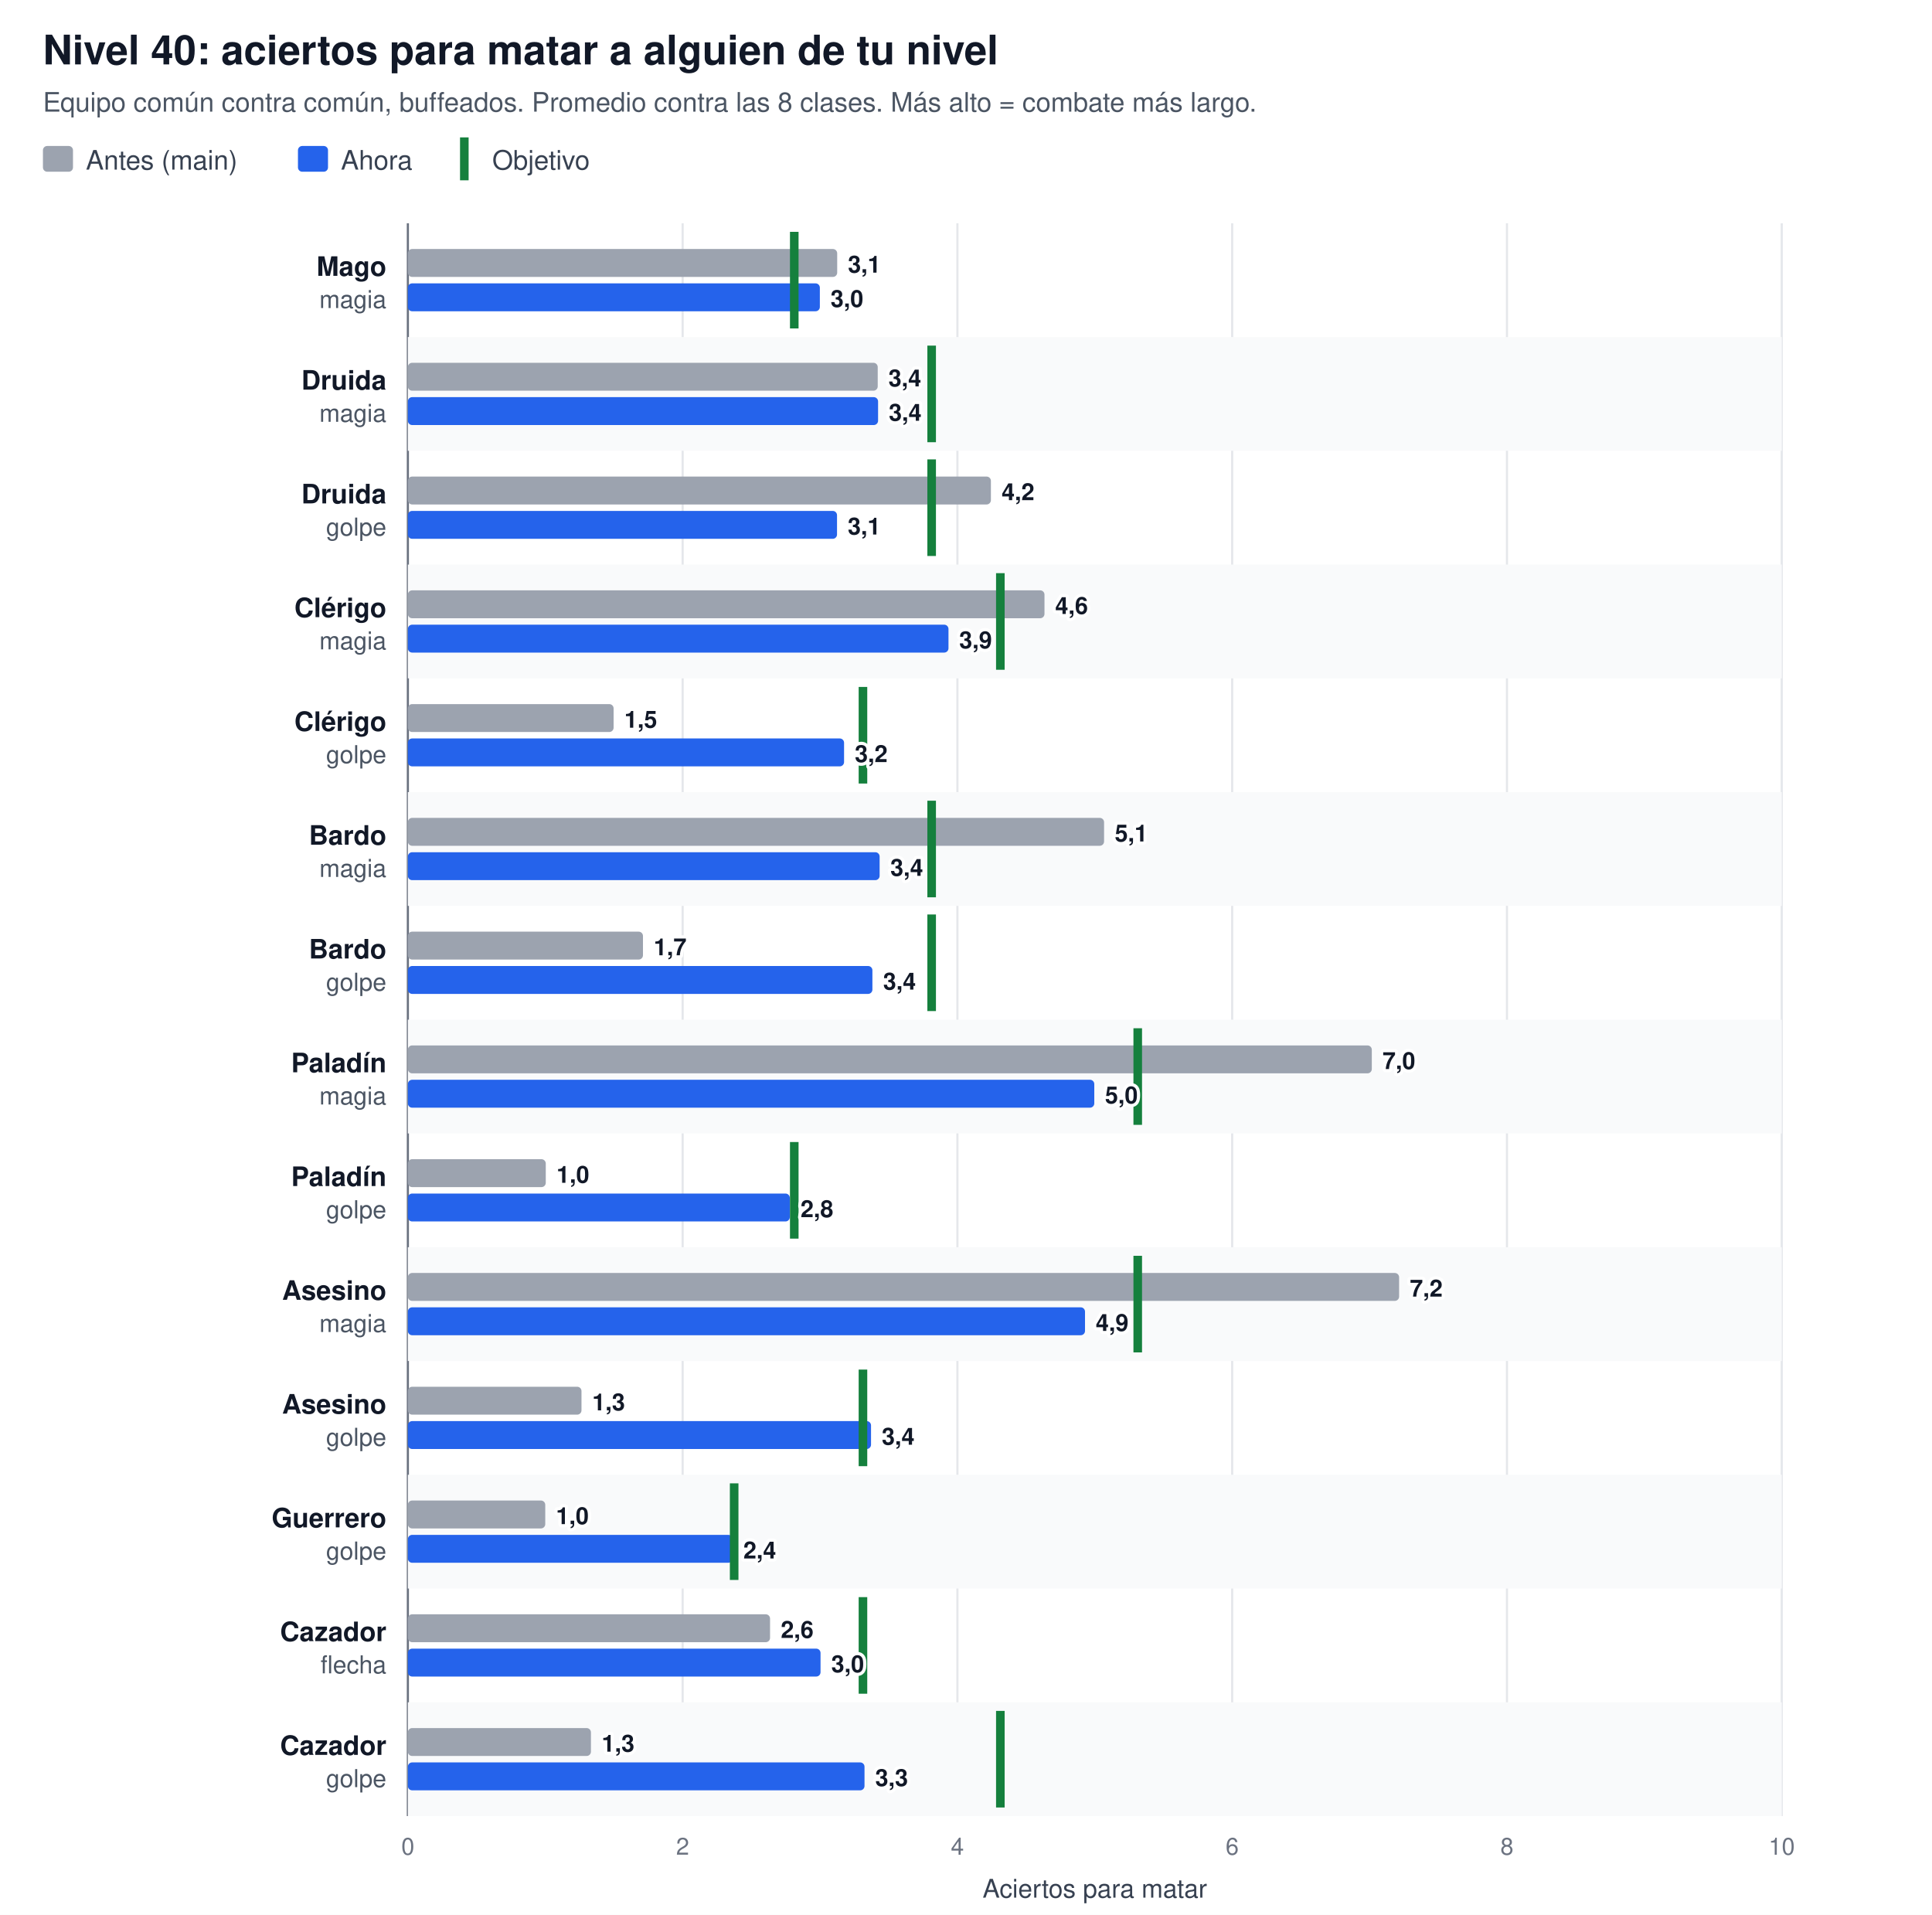
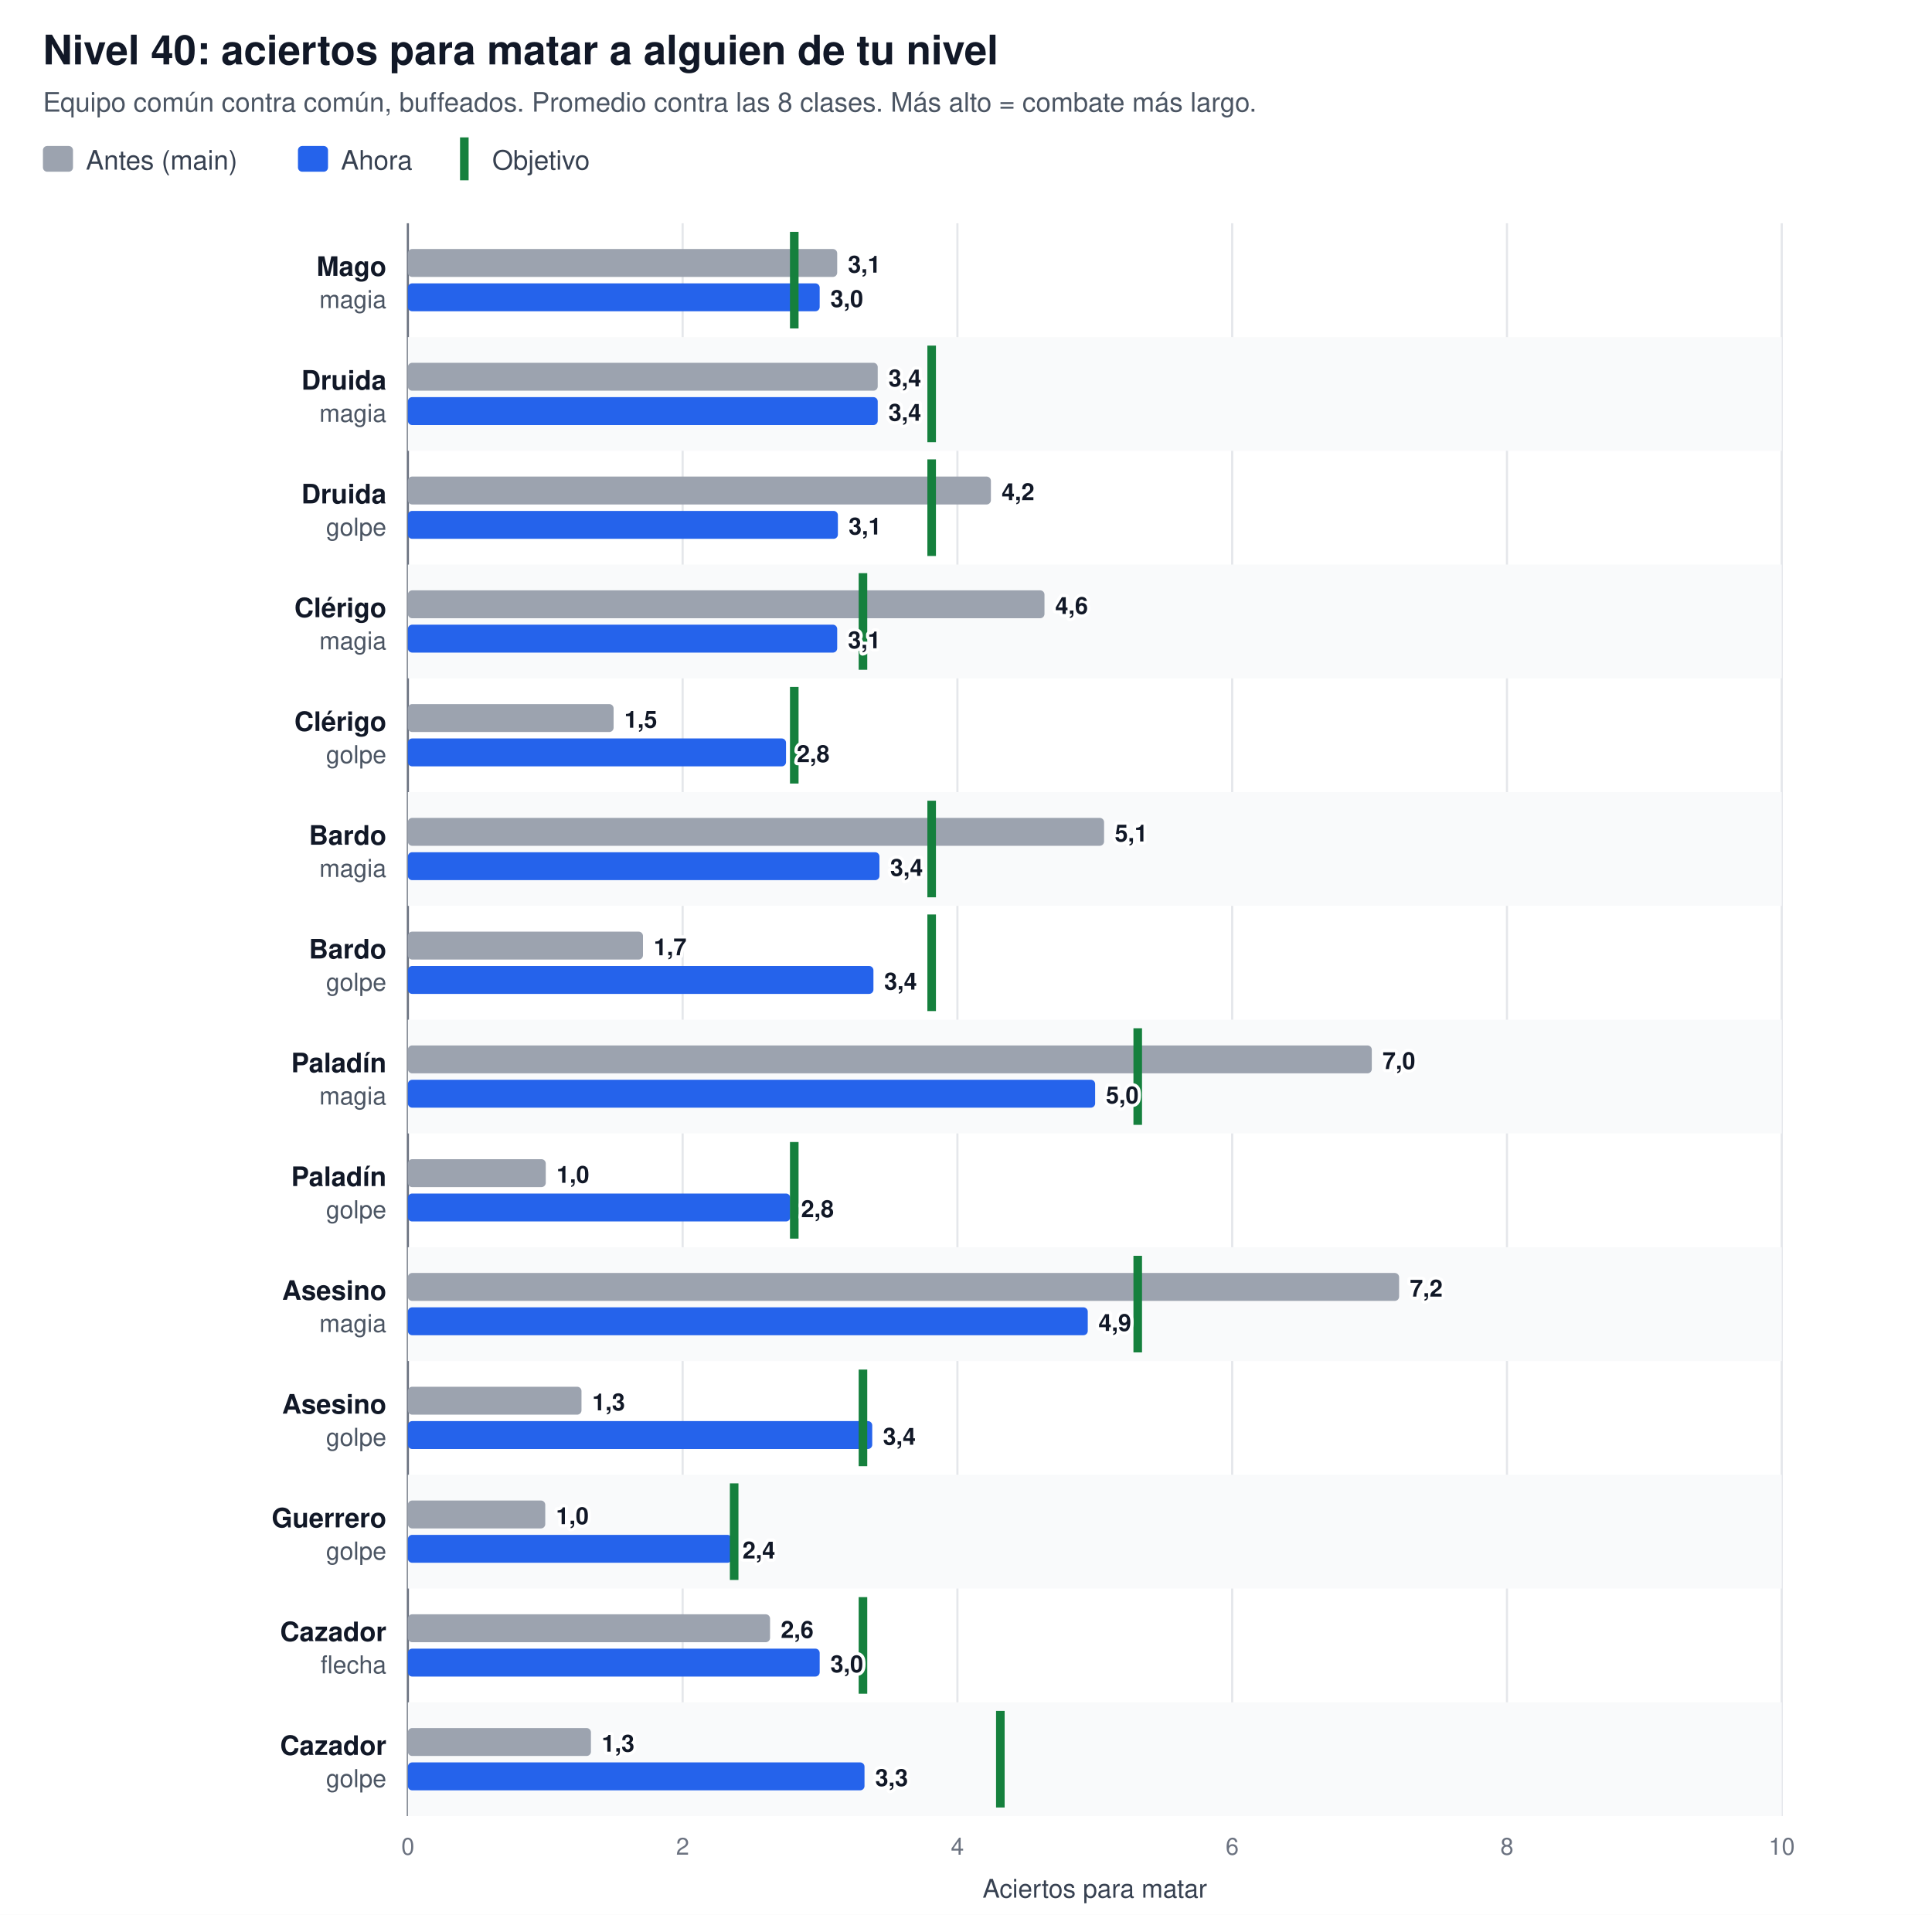
<svg xmlns="http://www.w3.org/2000/svg" width="900" height="892" viewBox="0 0 900 892" font-family="Helvetica, Arial, sans-serif">
  <rect width="100%" height="100%" fill="#ffffff" />
  <text x="20" y="30" font-size="19" font-weight="700" fill="#111827">Nivel 40: aciertos para matar a alguien de tu nivel</text>
  <text x="20" y="52" font-size="12.5" fill="#4b5563">Equipo común contra común, buffeados. Promedio contra las 8 clases. Más alto = combate más largo.</text>
  <rect x="20" y="68" width="14" height="12" fill="#9ca3af" rx="2" />
  <text x="40" y="79" font-size="12.5" fill="#374151">Antes (main)</text>
  <rect x="138.8" y="68" width="14" height="12" fill="#2563eb" rx="2" />
  <text x="158.8" y="79" font-size="12.5" fill="#374151">Ahora</text>
  <rect x="214.3" y="64" width="4" height="20" fill="#15803d" />
  <text x="229.3" y="79" font-size="12.5" fill="#374151">Objetivo</text>
  <line x1="190" y1="104" x2="190" y2="846" stroke="#6b7280" stroke-width="1" />
  <text x="190" y="864" font-size="11" text-anchor="middle" fill="#6b7280">0</text>
  <line x1="318" y1="104" x2="318" y2="846" stroke="#e5e7eb" stroke-width="1" />
  <text x="318" y="864" font-size="11" text-anchor="middle" fill="#6b7280">2</text>
  <line x1="446" y1="104" x2="446" y2="846" stroke="#e5e7eb" stroke-width="1" />
  <text x="446" y="864" font-size="11" text-anchor="middle" fill="#6b7280">4</text>
  <line x1="574" y1="104" x2="574" y2="846" stroke="#e5e7eb" stroke-width="1" />
  <text x="574" y="864" font-size="11" text-anchor="middle" fill="#6b7280">6</text>
  <line x1="702" y1="104" x2="702" y2="846" stroke="#e5e7eb" stroke-width="1" />
  <text x="702" y="864" font-size="11" text-anchor="middle" fill="#6b7280">8</text>
  <line x1="830" y1="104" x2="830" y2="846" stroke="#e5e7eb" stroke-width="1" />
  <text x="830" y="864" font-size="11" text-anchor="middle" fill="#6b7280">10</text>
  <text x="510" y="884" font-size="12" text-anchor="middle" fill="#374151">Aciertos para matar</text>
  <text x="180" y="128.5" font-size="12.5" font-weight="600" text-anchor="end" fill="#111827">Mago</text>
  <text x="180" y="143.5" font-size="11.5" text-anchor="end" fill="#4b5563">magia</text>
  <rect x="190" y="116" width="200" height="13" fill="#9ca3af" rx="2" />
-   <rect x="190" y="132" width="191.92" height="13" fill="#2563eb" rx="2" />
+   <rect x="190" y="132" width="191.84" height="13" fill="#2563eb" rx="2" />
  <rect x="368" y="108" width="4" height="45" fill="#15803d" />
  <text x="395" y="127" font-size="11" font-weight="600" fill="#111827" paint-order="stroke" stroke="#ffffff" stroke-width="3" stroke-linejoin="round">3,1</text>
-   <text x="386.92" y="143" font-size="11" font-weight="600" fill="#111827" paint-order="stroke" stroke="#ffffff" stroke-width="3" stroke-linejoin="round">3,0</text>
+   <text x="386.84" y="143" font-size="11" font-weight="600" fill="#111827" paint-order="stroke" stroke="#ffffff" stroke-width="3" stroke-linejoin="round">3,0</text>
  <rect x="190" y="157" width="640" height="53" fill="#f9fafb" />
  <text x="180" y="181.5" font-size="12.5" font-weight="600" text-anchor="end" fill="#111827">Druida</text>
  <text x="180" y="196.5" font-size="11.5" text-anchor="end" fill="#4b5563">magia</text>
  <rect x="190" y="169" width="218.88" height="13" fill="#9ca3af" rx="2" />
-   <rect x="190" y="185" width="219.04" height="13" fill="#2563eb" rx="2" />
+   <rect x="190" y="185" width="218.88" height="13" fill="#2563eb" rx="2" />
  <rect x="432" y="161" width="4" height="45" fill="#15803d" />
  <text x="413.88" y="180" font-size="11" font-weight="600" fill="#111827" paint-order="stroke" stroke="#ffffff" stroke-width="3" stroke-linejoin="round">3,4</text>
-   <text x="414.04" y="196" font-size="11" font-weight="600" fill="#111827" paint-order="stroke" stroke="#ffffff" stroke-width="3" stroke-linejoin="round">3,4</text>
+   <text x="413.88" y="196" font-size="11" font-weight="600" fill="#111827" paint-order="stroke" stroke="#ffffff" stroke-width="3" stroke-linejoin="round">3,4</text>
  <text x="180" y="234.5" font-size="12.5" font-weight="600" text-anchor="end" fill="#111827">Druida</text>
  <text x="180" y="249.5" font-size="11.5" text-anchor="end" fill="#4b5563">golpe</text>
  <rect x="190" y="222" width="271.6" height="13" fill="#9ca3af" rx="2" />
-   <rect x="190" y="238" width="199.92" height="13" fill="#2563eb" rx="2" />
+   <rect x="190" y="238" width="200.32" height="13" fill="#2563eb" rx="2" />
  <rect x="432" y="214" width="4" height="45" fill="#15803d" />
  <text x="466.6" y="233" font-size="11" font-weight="600" fill="#111827" paint-order="stroke" stroke="#ffffff" stroke-width="3" stroke-linejoin="round">4,2</text>
-   <text x="394.92" y="249" font-size="11" font-weight="600" fill="#111827" paint-order="stroke" stroke="#ffffff" stroke-width="3" stroke-linejoin="round">3,1</text>
+   <text x="395.32" y="249" font-size="11" font-weight="600" fill="#111827" paint-order="stroke" stroke="#ffffff" stroke-width="3" stroke-linejoin="round">3,1</text>
  <rect x="190" y="263" width="640" height="53" fill="#f9fafb" />
  <text x="180" y="287.5" font-size="12.5" font-weight="600" text-anchor="end" fill="#111827">Clérigo</text>
  <text x="180" y="302.5" font-size="11.5" text-anchor="end" fill="#4b5563">magia</text>
  <rect x="190" y="275" width="296.56" height="13" fill="#9ca3af" rx="2" />
-   <rect x="190" y="291" width="251.84" height="13" fill="#2563eb" rx="2" />
-   <rect x="464" y="267" width="4" height="45" fill="#15803d" />
+   <rect x="190" y="291" width="200" height="13" fill="#2563eb" rx="2" />
+   <rect x="400" y="267" width="4" height="45" fill="#15803d" />
  <text x="491.56" y="286" font-size="11" font-weight="600" fill="#111827" paint-order="stroke" stroke="#ffffff" stroke-width="3" stroke-linejoin="round">4,6</text>
-   <text x="446.84" y="302" font-size="11" font-weight="600" fill="#111827" paint-order="stroke" stroke="#ffffff" stroke-width="3" stroke-linejoin="round">3,9</text>
+   <text x="395" y="302" font-size="11" font-weight="600" fill="#111827" paint-order="stroke" stroke="#ffffff" stroke-width="3" stroke-linejoin="round">3,1</text>
  <text x="180" y="340.5" font-size="12.5" font-weight="600" text-anchor="end" fill="#111827">Clérigo</text>
  <text x="180" y="355.5" font-size="11.5" text-anchor="end" fill="#4b5563">golpe</text>
  <rect x="190" y="328" width="95.84" height="13" fill="#9ca3af" rx="2" />
-   <rect x="190" y="344" width="203.2" height="13" fill="#2563eb" rx="2" />
-   <rect x="400" y="320" width="4" height="45" fill="#15803d" />
+   <rect x="190" y="344" width="176.16" height="13" fill="#2563eb" rx="2" />
+   <rect x="368" y="320" width="4" height="45" fill="#15803d" />
  <text x="290.84" y="339" font-size="11" font-weight="600" fill="#111827" paint-order="stroke" stroke="#ffffff" stroke-width="3" stroke-linejoin="round">1,5</text>
-   <text x="398.2" y="355" font-size="11" font-weight="600" fill="#111827" paint-order="stroke" stroke="#ffffff" stroke-width="3" stroke-linejoin="round">3,2</text>
+   <text x="371.16" y="355" font-size="11" font-weight="600" fill="#111827" paint-order="stroke" stroke="#ffffff" stroke-width="3" stroke-linejoin="round">2,8</text>
  <rect x="190" y="369" width="640" height="53" fill="#f9fafb" />
  <text x="180" y="393.5" font-size="12.5" font-weight="600" text-anchor="end" fill="#111827">Bardo</text>
  <text x="180" y="408.5" font-size="11.5" text-anchor="end" fill="#4b5563">magia</text>
  <rect x="190" y="381" width="324.32" height="13" fill="#9ca3af" rx="2" />
-   <rect x="190" y="397" width="219.76" height="13" fill="#2563eb" rx="2" />
+   <rect x="190" y="397" width="219.68" height="13" fill="#2563eb" rx="2" />
  <rect x="432" y="373" width="4" height="45" fill="#15803d" />
  <text x="519.32" y="392" font-size="11" font-weight="600" fill="#111827" paint-order="stroke" stroke="#ffffff" stroke-width="3" stroke-linejoin="round">5,1</text>
-   <text x="414.76" y="408" font-size="11" font-weight="600" fill="#111827" paint-order="stroke" stroke="#ffffff" stroke-width="3" stroke-linejoin="round">3,4</text>
+   <text x="414.68" y="408" font-size="11" font-weight="600" fill="#111827" paint-order="stroke" stroke="#ffffff" stroke-width="3" stroke-linejoin="round">3,4</text>
  <text x="180" y="446.5" font-size="12.5" font-weight="600" text-anchor="end" fill="#111827">Bardo</text>
  <text x="180" y="461.5" font-size="11.5" text-anchor="end" fill="#4b5563">golpe</text>
  <rect x="190" y="434" width="109.52" height="13" fill="#9ca3af" rx="2" />
-   <rect x="190" y="450" width="216.4" height="13" fill="#2563eb" rx="2" />
+   <rect x="190" y="450" width="216.88" height="13" fill="#2563eb" rx="2" />
  <rect x="432" y="426" width="4" height="45" fill="#15803d" />
  <text x="304.52" y="445" font-size="11" font-weight="600" fill="#111827" paint-order="stroke" stroke="#ffffff" stroke-width="3" stroke-linejoin="round">1,7</text>
-   <text x="411.4" y="461" font-size="11" font-weight="600" fill="#111827" paint-order="stroke" stroke="#ffffff" stroke-width="3" stroke-linejoin="round">3,4</text>
+   <text x="411.88" y="461" font-size="11" font-weight="600" fill="#111827" paint-order="stroke" stroke="#ffffff" stroke-width="3" stroke-linejoin="round">3,4</text>
  <rect x="190" y="475" width="640" height="53" fill="#f9fafb" />
  <text x="180" y="499.5" font-size="12.5" font-weight="600" text-anchor="end" fill="#111827">Paladín</text>
  <text x="180" y="514.5" font-size="11.5" text-anchor="end" fill="#4b5563">magia</text>
  <rect x="190" y="487" width="449.04" height="13" fill="#9ca3af" rx="2" />
-   <rect x="190" y="503" width="319.76" height="13" fill="#2563eb" rx="2" />
+   <rect x="190" y="503" width="320.16" height="13" fill="#2563eb" rx="2" />
  <rect x="528" y="479" width="4" height="45" fill="#15803d" />
  <text x="644.04" y="498" font-size="11" font-weight="600" fill="#111827" paint-order="stroke" stroke="#ffffff" stroke-width="3" stroke-linejoin="round">7,0</text>
-   <text x="514.76" y="514" font-size="11" font-weight="600" fill="#111827" paint-order="stroke" stroke="#ffffff" stroke-width="3" stroke-linejoin="round">5,0</text>
+   <text x="515.16" y="514" font-size="11" font-weight="600" fill="#111827" paint-order="stroke" stroke="#ffffff" stroke-width="3" stroke-linejoin="round">5,0</text>
  <text x="180" y="552.5" font-size="12.5" font-weight="600" text-anchor="end" fill="#111827">Paladín</text>
  <text x="180" y="567.5" font-size="11.5" text-anchor="end" fill="#4b5563">golpe</text>
  <rect x="190" y="540" width="64.24" height="13" fill="#9ca3af" rx="2" />
-   <rect x="190" y="556" width="177.92" height="13" fill="#2563eb" rx="2" />
+   <rect x="190" y="556" width="178.16" height="13" fill="#2563eb" rx="2" />
  <rect x="368" y="532" width="4" height="45" fill="#15803d" />
  <text x="259.24" y="551" font-size="11" font-weight="600" fill="#111827" paint-order="stroke" stroke="#ffffff" stroke-width="3" stroke-linejoin="round">1,0</text>
-   <text x="372.92" y="567" font-size="11" font-weight="600" fill="#111827" paint-order="stroke" stroke="#ffffff" stroke-width="3" stroke-linejoin="round">2,8</text>
+   <text x="373.16" y="567" font-size="11" font-weight="600" fill="#111827" paint-order="stroke" stroke="#ffffff" stroke-width="3" stroke-linejoin="round">2,8</text>
  <rect x="190" y="581" width="640" height="53" fill="#f9fafb" />
  <text x="180" y="605.5" font-size="12.5" font-weight="600" text-anchor="end" fill="#111827">Asesino</text>
  <text x="180" y="620.5" font-size="11.5" text-anchor="end" fill="#4b5563">magia</text>
  <rect x="190" y="593" width="461.76" height="13" fill="#9ca3af" rx="2" />
-   <rect x="190" y="609" width="315.44" height="13" fill="#2563eb" rx="2" />
+   <rect x="190" y="609" width="316.72" height="13" fill="#2563eb" rx="2" />
  <rect x="528" y="585" width="4" height="45" fill="#15803d" />
  <text x="656.76" y="604" font-size="11" font-weight="600" fill="#111827" paint-order="stroke" stroke="#ffffff" stroke-width="3" stroke-linejoin="round">7,2</text>
-   <text x="510.44" y="620" font-size="11" font-weight="600" fill="#111827" paint-order="stroke" stroke="#ffffff" stroke-width="3" stroke-linejoin="round">4,9</text>
+   <text x="511.72" y="620" font-size="11" font-weight="600" fill="#111827" paint-order="stroke" stroke="#ffffff" stroke-width="3" stroke-linejoin="round">4,9</text>
  <text x="180" y="658.5" font-size="12.5" font-weight="600" text-anchor="end" fill="#111827">Asesino</text>
  <text x="180" y="673.5" font-size="11.5" text-anchor="end" fill="#4b5563">golpe</text>
  <rect x="190" y="646" width="80.88" height="13" fill="#9ca3af" rx="2" />
-   <rect x="190" y="662" width="215.76" height="13" fill="#2563eb" rx="2" />
+   <rect x="190" y="662" width="216.32" height="13" fill="#2563eb" rx="2" />
  <rect x="400" y="638" width="4" height="45" fill="#15803d" />
  <text x="275.88" y="657" font-size="11" font-weight="600" fill="#111827" paint-order="stroke" stroke="#ffffff" stroke-width="3" stroke-linejoin="round">1,3</text>
-   <text x="410.76" y="673" font-size="11" font-weight="600" fill="#111827" paint-order="stroke" stroke="#ffffff" stroke-width="3" stroke-linejoin="round">3,4</text>
+   <text x="411.32" y="673" font-size="11" font-weight="600" fill="#111827" paint-order="stroke" stroke="#ffffff" stroke-width="3" stroke-linejoin="round">3,4</text>
  <rect x="190" y="687" width="640" height="53" fill="#f9fafb" />
  <text x="180" y="711.5" font-size="12.5" font-weight="600" text-anchor="end" fill="#111827">Guerrero</text>
  <text x="180" y="726.5" font-size="11.5" text-anchor="end" fill="#4b5563">golpe</text>
  <rect x="190" y="699" width="64" height="13" fill="#9ca3af" rx="2" />
-   <rect x="190" y="715" width="151.28" height="13" fill="#2563eb" rx="2" />
+   <rect x="190" y="715" width="150.88" height="13" fill="#2563eb" rx="2" />
  <rect x="340" y="691" width="4" height="45" fill="#15803d" />
  <text x="259" y="710" font-size="11" font-weight="600" fill="#111827" paint-order="stroke" stroke="#ffffff" stroke-width="3" stroke-linejoin="round">1,0</text>
-   <text x="346.28" y="726" font-size="11" font-weight="600" fill="#111827" paint-order="stroke" stroke="#ffffff" stroke-width="3" stroke-linejoin="round">2,4</text>
+   <text x="345.88" y="726" font-size="11" font-weight="600" fill="#111827" paint-order="stroke" stroke="#ffffff" stroke-width="3" stroke-linejoin="round">2,4</text>
  <text x="180" y="764.5" font-size="12.5" font-weight="600" text-anchor="end" fill="#111827">Cazador</text>
  <text x="180" y="779.5" font-size="11.5" text-anchor="end" fill="#4b5563">flecha</text>
  <rect x="190" y="752" width="168.72" height="13" fill="#9ca3af" rx="2" />
-   <rect x="190" y="768" width="192.24" height="13" fill="#2563eb" rx="2" />
+   <rect x="190" y="768" width="191.84" height="13" fill="#2563eb" rx="2" />
  <rect x="400" y="744" width="4" height="45" fill="#15803d" />
  <text x="363.72" y="763" font-size="11" font-weight="600" fill="#111827" paint-order="stroke" stroke="#ffffff" stroke-width="3" stroke-linejoin="round">2,6</text>
-   <text x="387.24" y="779" font-size="11" font-weight="600" fill="#111827" paint-order="stroke" stroke="#ffffff" stroke-width="3" stroke-linejoin="round">3,0</text>
+   <text x="386.84" y="779" font-size="11" font-weight="600" fill="#111827" paint-order="stroke" stroke="#ffffff" stroke-width="3" stroke-linejoin="round">3,0</text>
  <rect x="190" y="793" width="640" height="53" fill="#f9fafb" />
  <text x="180" y="817.5" font-size="12.5" font-weight="600" text-anchor="end" fill="#111827">Cazador</text>
  <text x="180" y="832.5" font-size="11.5" text-anchor="end" fill="#4b5563">golpe</text>
  <rect x="190" y="805" width="85.28" height="13" fill="#9ca3af" rx="2" />
  <rect x="190" y="821" width="212.72" height="13" fill="#2563eb" rx="2" />
  <rect x="464" y="797" width="4" height="45" fill="#15803d" />
  <text x="280.28" y="816" font-size="11" font-weight="600" fill="#111827" paint-order="stroke" stroke="#ffffff" stroke-width="3" stroke-linejoin="round">1,3</text>
  <text x="407.72" y="832" font-size="11" font-weight="600" fill="#111827" paint-order="stroke" stroke="#ffffff" stroke-width="3" stroke-linejoin="round">3,3</text>
</svg>
